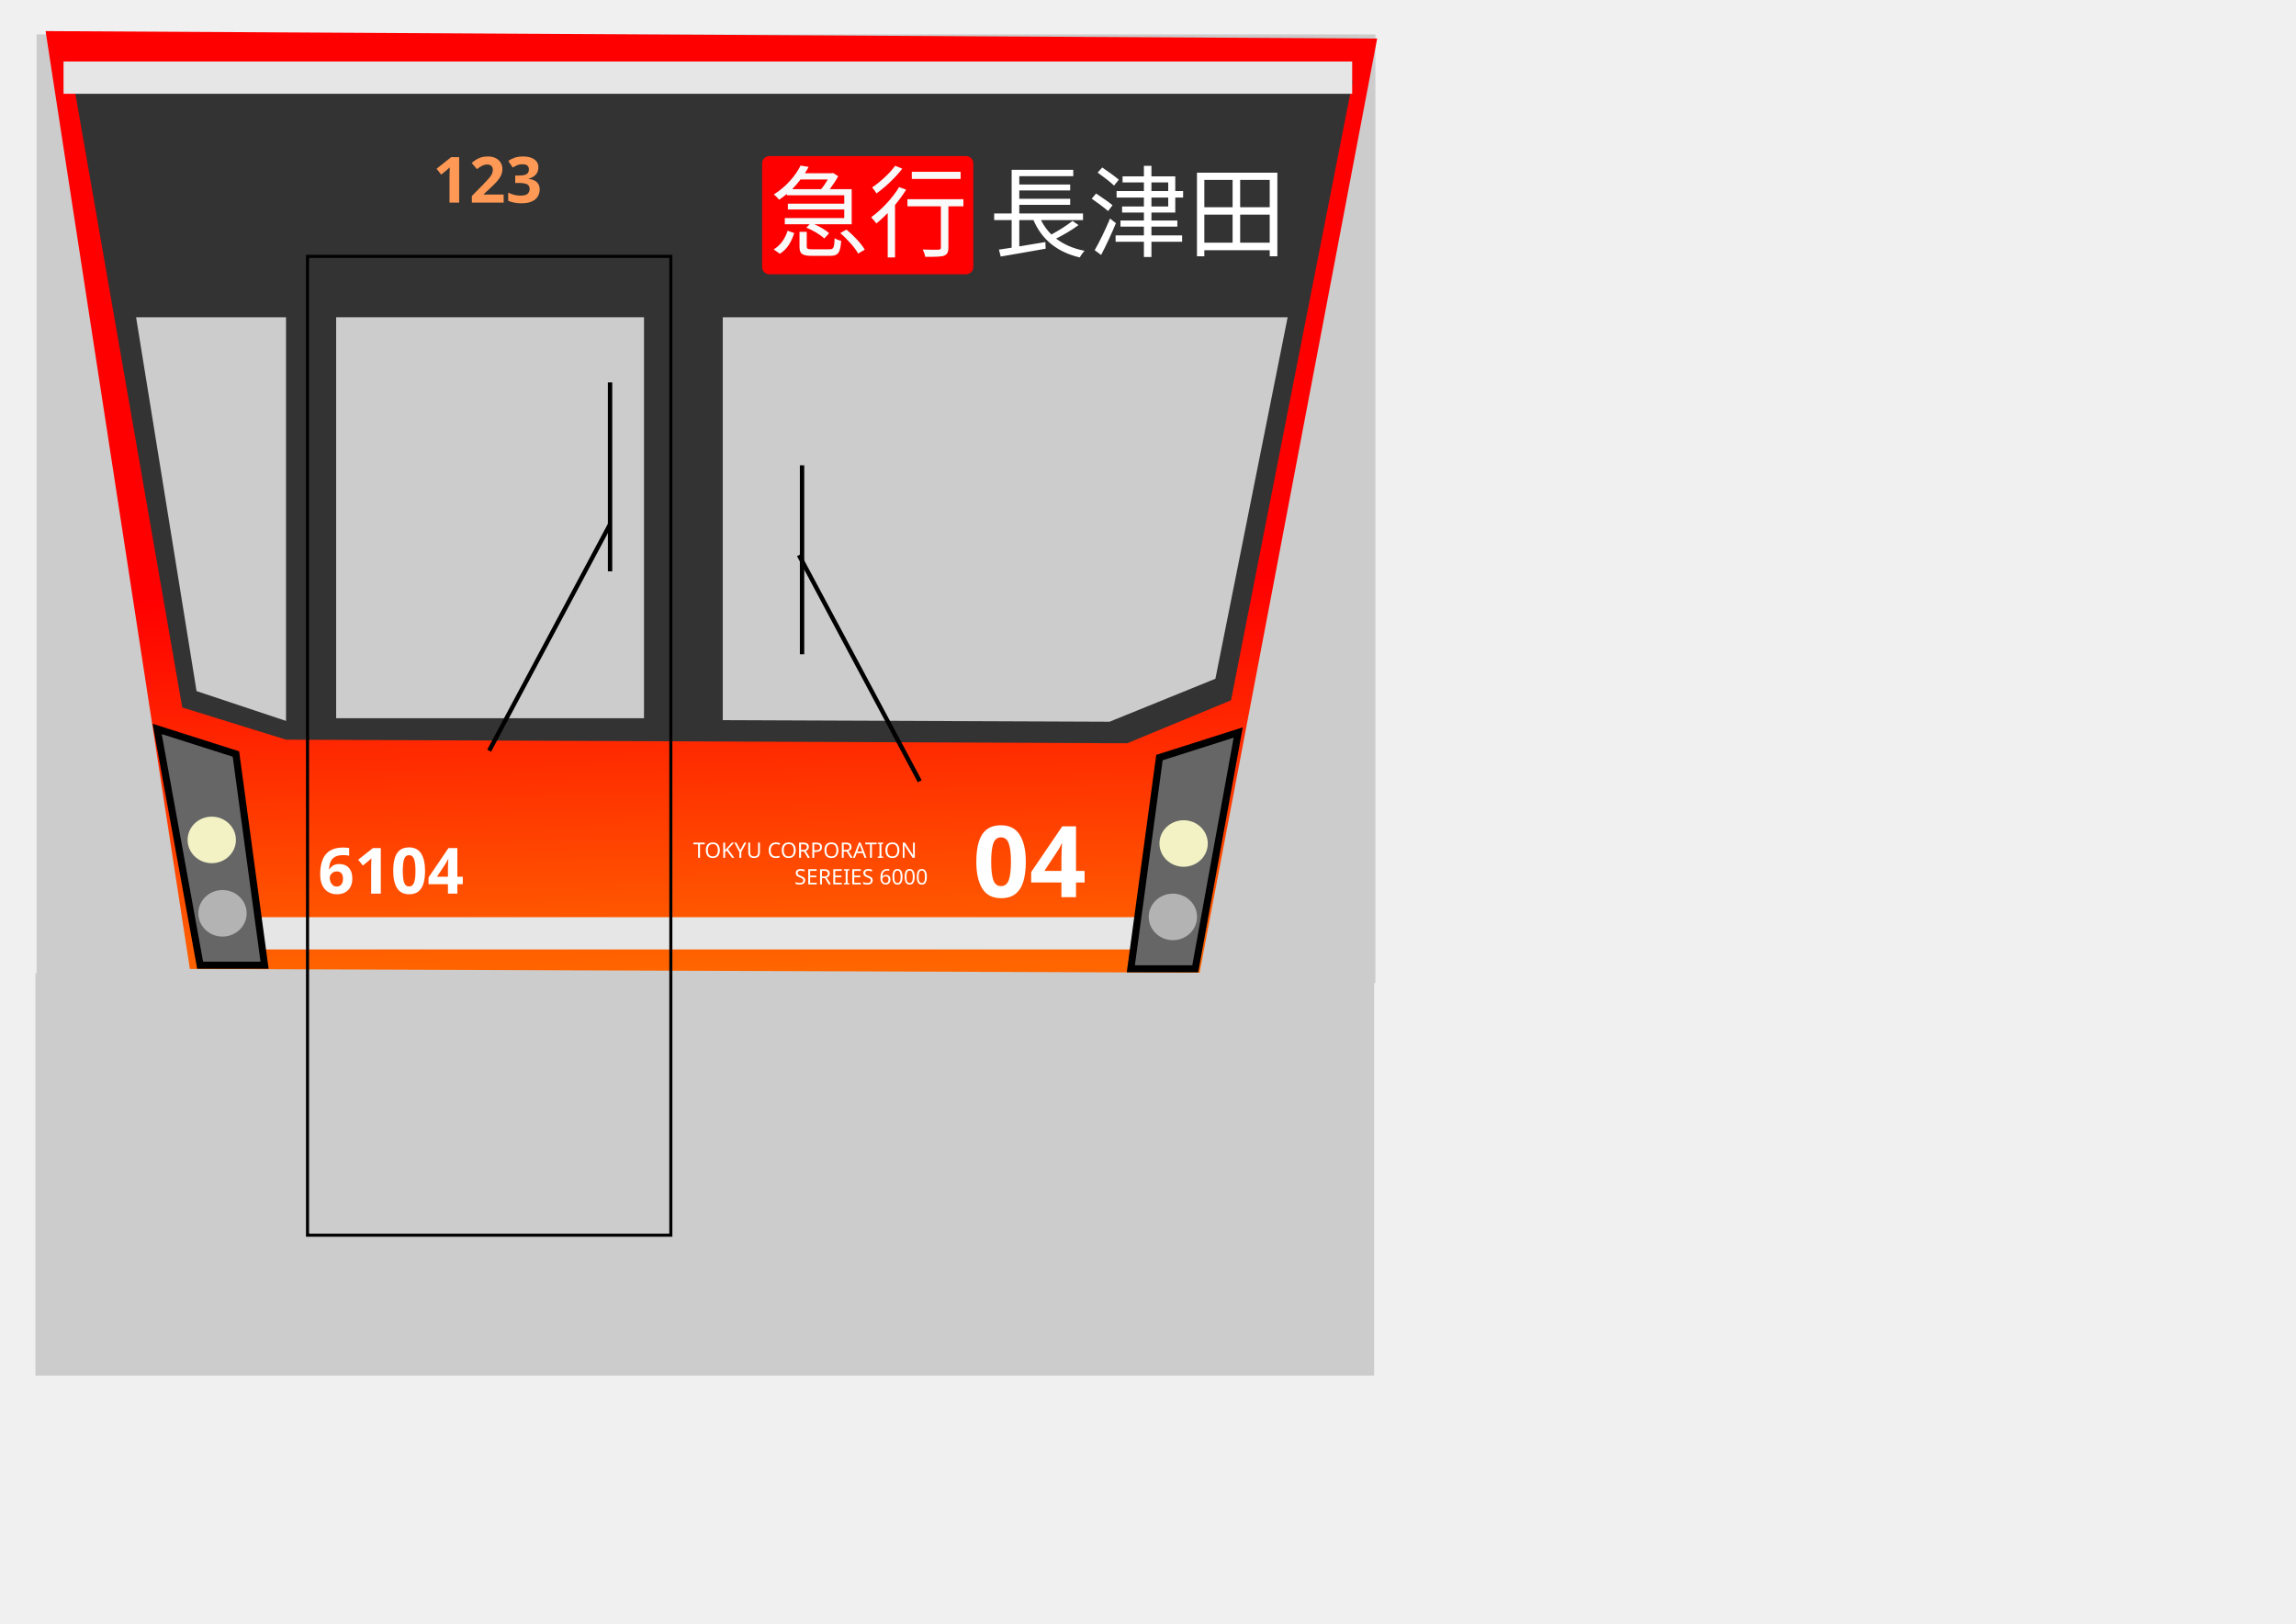
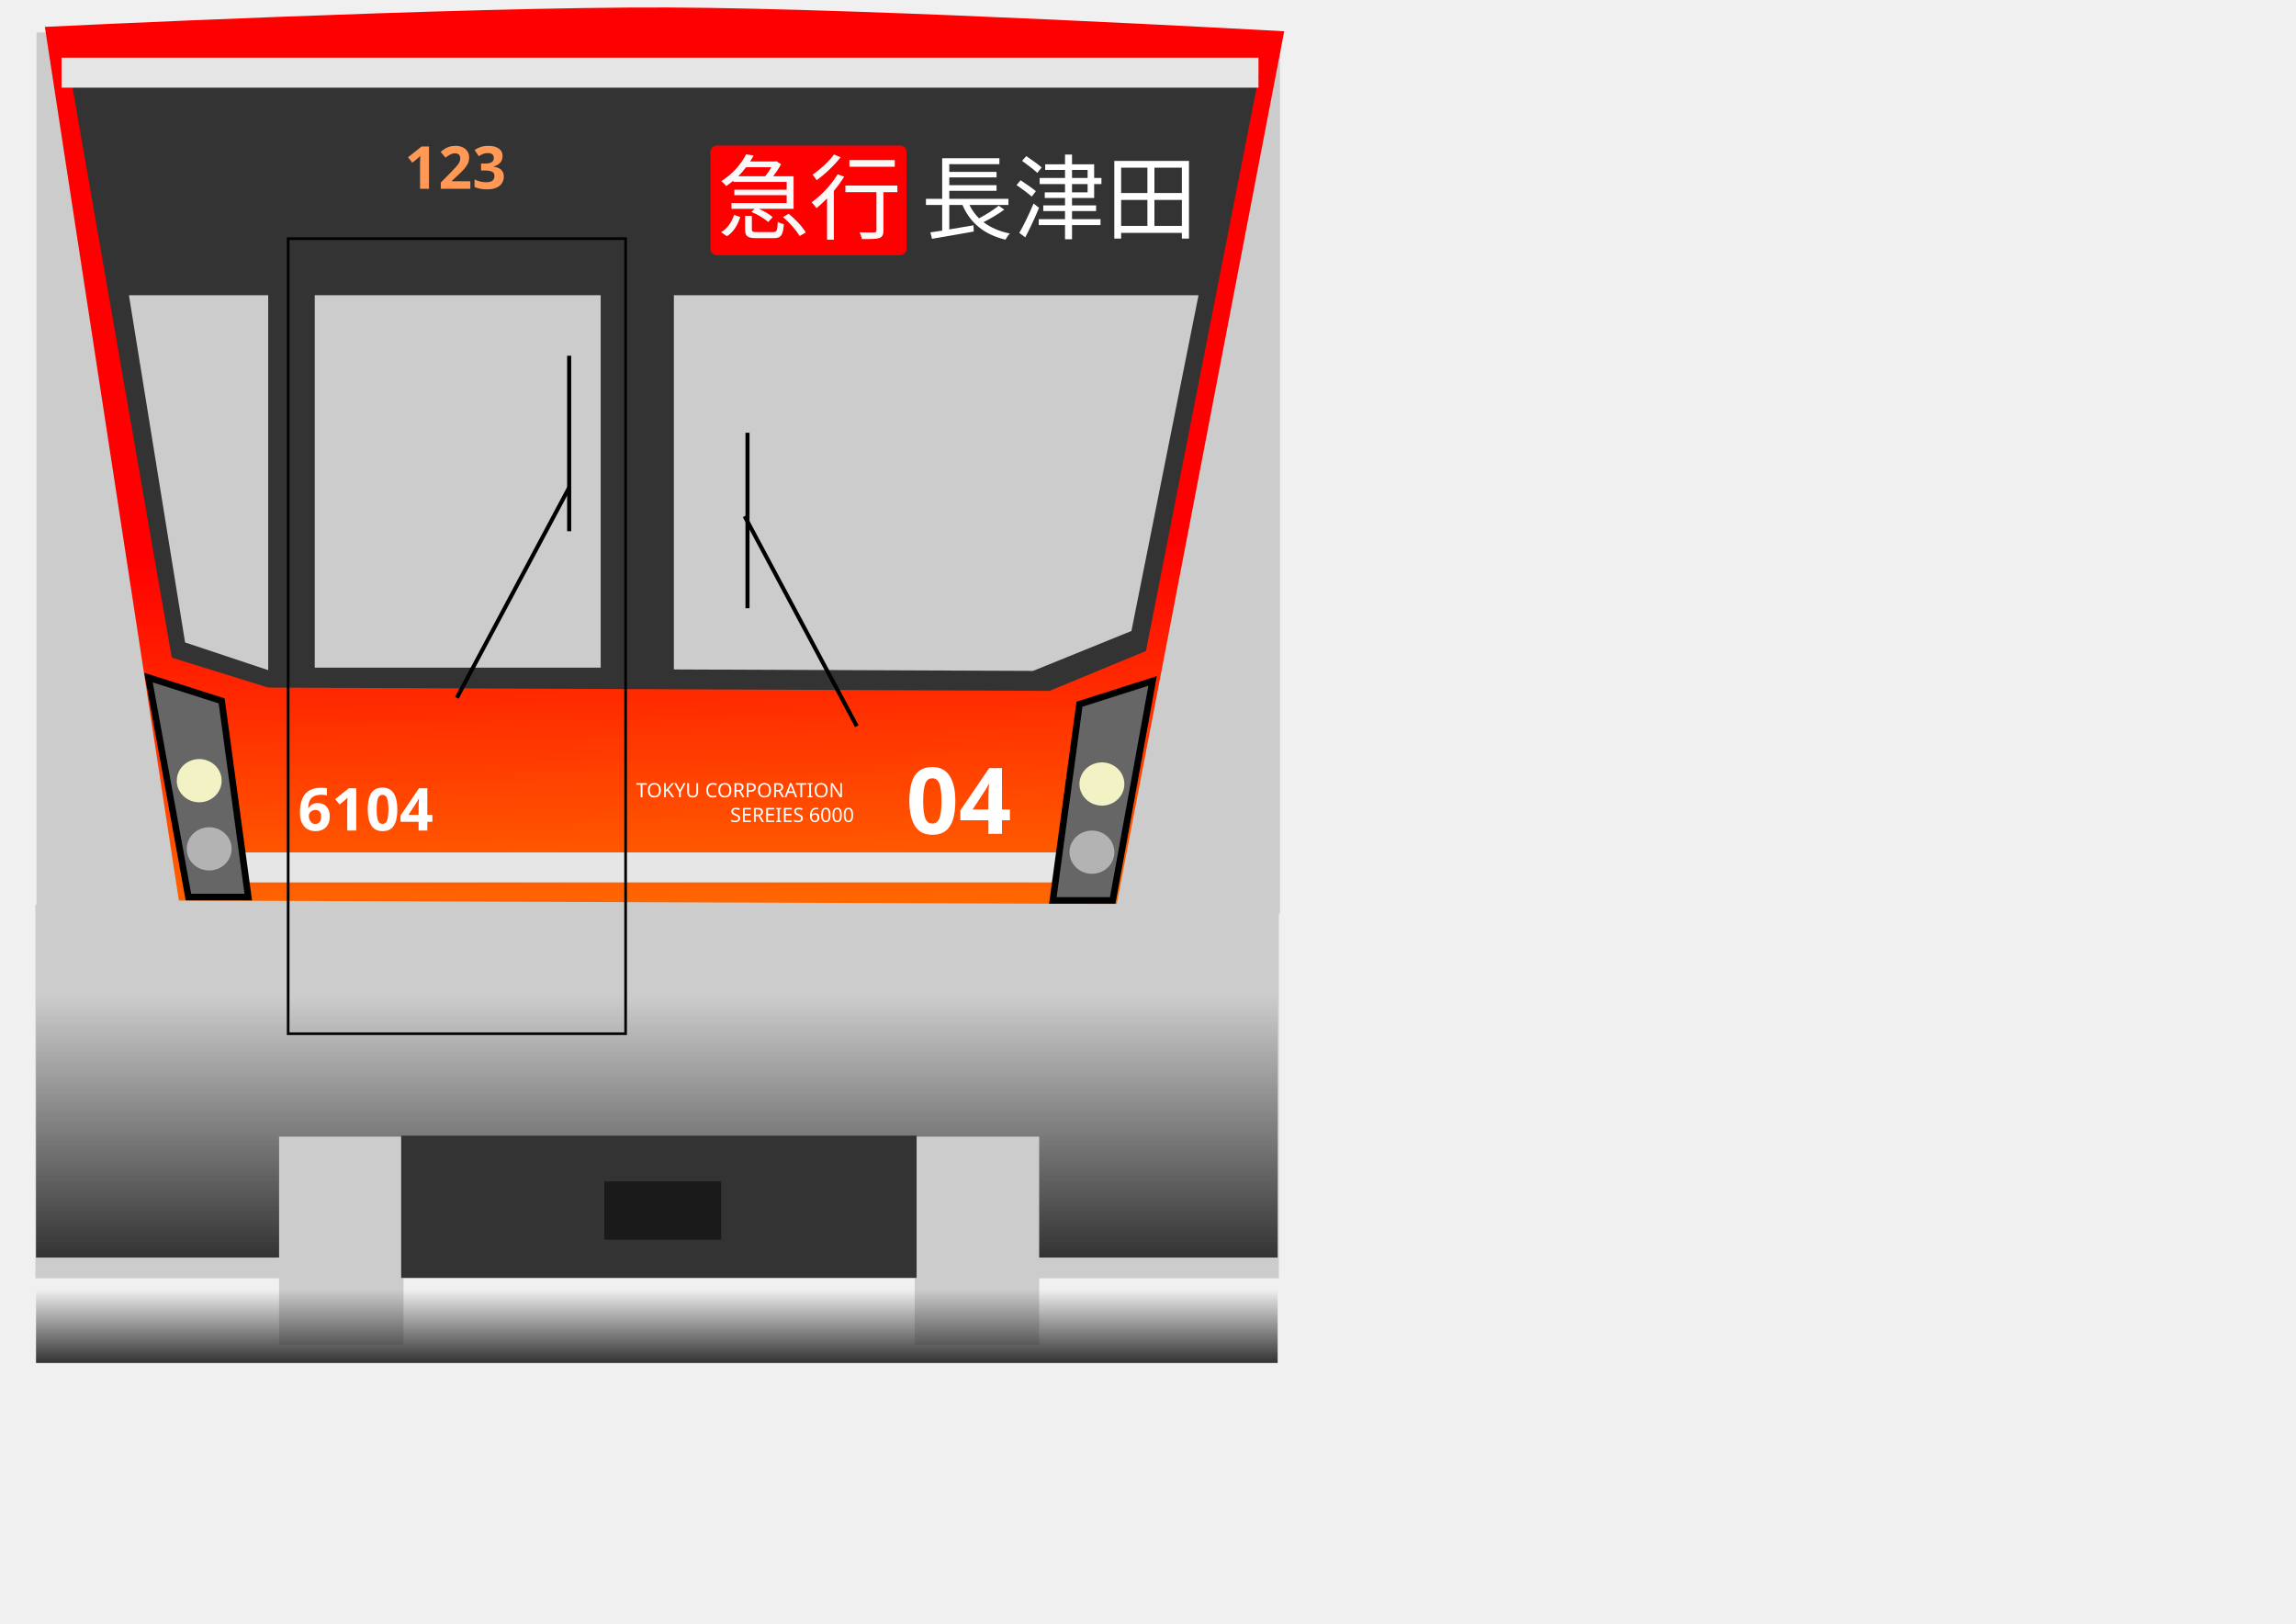
<svg xmlns="http://www.w3.org/2000/svg" xmlns:xlink="http://www.w3.org/1999/xlink" width="1052.362" height="744.094" id="svg2" version="1.1">
  <defs id="defs4">
+     <linearGradient id="linearGradient4294">
+       <stop style="stop-color:#333333;stop-opacity:1;" offset="0" id="stop4296" />
+       <stop style="stop-color:#333333;stop-opacity:0;" offset="1" id="stop4298" />
+     </linearGradient>
    <linearGradient id="linearGradient3889">
      <stop style="stop-color:#ff0000;stop-opacity:1;" offset="0" id="stop3891" />
      <stop style="stop-color:#ff6600;stop-opacity:1" offset="1" id="stop3893" />
    </linearGradient>
    <linearGradient id="linearGradient3838">
      <stop style="stop-color:#ff0f00;stop-opacity:0.247;" offset="0" id="stop3850" />
      <stop style="stop-color:#ff6600;stop-opacity:0;" offset="1" id="stop3842" />
    </linearGradient>
    <linearGradient xlink:href="#linearGradient3889" id="linearGradient4060" gradientUnits="userSpaceOnUse" gradientTransform="matrix(0.7109334,0,0,0.7419662,-452.0015,-117.3076)" x1="755.089" y1="667.999" x2="756.099" y2="720.022" />
    <linearGradient xlink:href="#linearGradient3889" id="linearGradient4125" gradientUnits="userSpaceOnUse" gradientTransform="matrix(0.7109334,0,0,0.7419662,-452.0015,-117.3076)" x1="755.089" y1="667.999" x2="756.099" y2="720.022" />
    <linearGradient xlink:href="#linearGradient3889" id="linearGradient4162" gradientUnits="userSpaceOnUse" gradientTransform="matrix(3.248377,0,0,3.390172,-2123.186,-1687.12)" x1="755.089" y1="667.999" x2="756.099" y2="720.022" />
+     <linearGradient xlink:href="#linearGradient4294" id="linearGradient4300" x1="17.542" y1="503.525" x2="628.989" y2="503.525" gradientUnits="userSpaceOnUse" gradientTransform="matrix(0.2110656,0,0,6.269231,-932.1676,-2833.834)" />
+     <linearGradient xlink:href="#linearGradient4294" id="linearGradient4320" gradientUnits="userSpaceOnUse" gradientTransform="matrix(0.05942623,0,0,6.269231,-981.5076,-2833.834)" x1="17.542" y1="503.525" x2="628.989" y2="503.525" />
+     <linearGradient xlink:href="#linearGradient3889" id="linearGradient4367" gradientUnits="userSpaceOnUse" gradientTransform="matrix(3.248377,0,0,3.390172,-2123.186,-1687.12)" x1="755.089" y1="667.999" x2="756.099" y2="720.022" />
+     <linearGradient xlink:href="#linearGradient4294" id="linearGradient4369" gradientUnits="userSpaceOnUse" gradientTransform="matrix(0.2110656,0,0,6.269231,-932.1676,-2833.834)" x1="17.542" y1="503.525" x2="628.989" y2="503.525" />
+     <linearGradient xlink:href="#linearGradient4294" id="linearGradient4371" gradientUnits="userSpaceOnUse" gradientTransform="matrix(0.05942623,0,0,6.269231,-981.5076,-2833.834)" x1="17.542" y1="503.525" x2="628.989" y2="503.525" />
  </defs>
  <g id="layer1" transform="translate(0,-308.2683)">
-     <rect style="fill:#cccccc;fill-rule:evenodd;stroke:#000000;stroke-width:0;stroke-linecap:butt;stroke-linejoin:miter;stroke-miterlimit:4;stroke-opacity:1;stroke-dasharray:none" id="rect2996" width="613.614" height="434.78" x="16.792" y="-758.806" transform="scale(1,-1)" />
-     <rect y="754.259" x="16.226" height="184.418" width="613.614" id="rect3044" style="fill:#cccccc;fill-rule:evenodd;stroke:#000000;stroke-width:0;stroke-linecap:butt;stroke-linejoin:miter;stroke-miterlimit:4;stroke-opacity:1;stroke-dasharray:none" />
-     <path style="fill:url(#linearGradient4162);fill-opacity:1;stroke:#000000;stroke-width:0;stroke-linecap:butt;stroke-linejoin:miter;stroke-miterlimit:4;stroke-opacity:1;stroke-dasharray:none" d="M 20.9,322.518 87.018,752.304 549.841,754.016 631.216,325.942 z" id="path3816" />
-     <path style="fill:#333333;fill-opacity:1;stroke:#000000;stroke-width:0;stroke-linecap:butt;stroke-linejoin:miter;stroke-miterlimit:4;stroke-opacity:1;stroke-dasharray:none" d="m 32.666,340.433 50.861,292.041 47.58,14.766 385.559,1.641 47.58,-19.688 55.783,-283.837 z" id="path3897" />
-     <rect y="336.463" x="29.122" height="14.786" width="590.644" id="rect3918" style="fill:#e6e6e6;fill-rule:evenodd;stroke:#000000;stroke-width:0;stroke-linecap:butt;stroke-linejoin:miter;stroke-miterlimit:4;stroke-opacity:1;stroke-dasharray:none" />
-     <rect style="fill:#e6e6e6;fill-rule:evenodd;stroke:#000000;stroke-width:0;stroke-linecap:butt;stroke-linejoin:miter;stroke-miterlimit:4;stroke-opacity:1;stroke-dasharray:none" id="rect3920" width="410.17" height="14.786" x="114.438" y="728.585" />
-     <g id="g3905" transform="matrix(3.248377,0,0,3.248377,-1530.901,-1596.504)">
-       <path id="path3899" d="m 493.46,689.212 6.061,33.335 9.091,0 -4.041,-29.799 z" style="fill:#666666;fill-opacity:1;stroke:#000000;stroke-width:1px;stroke-linecap:butt;stroke-linejoin:miter;stroke-opacity:1" />
-       <path transform="matrix(0.75,0,0,0.8125,124.6276,381.6046)" d="m 506.591,397.865 c 0,2.232 -2.035,4.041 -4.546,4.041 -2.511,0 -4.546,-1.809 -4.546,-4.041 0,-2.232 2.035,-4.041 4.546,-4.041 2.511,0 4.546,1.809 4.546,4.041 z" id="path3901" style="fill:#f2f2c4;fill-opacity:1;stroke-width:0;stroke-miterlimit:4;stroke-dasharray:none" />
-       <path style="fill:#b3b3b3;fill-opacity:1;stroke-width:0;stroke-miterlimit:4;stroke-dasharray:none" id="path3903" d="m 506.591,397.865 c 0,2.232 -2.035,4.041 -4.546,4.041 -2.511,0 -4.546,-1.809 -4.546,-4.041 0,-2.232 2.035,-4.041 4.546,-4.041 2.511,0 4.546,1.809 4.546,4.041 z" transform="matrix(0.75,0,0,0.8125,126.1428,391.9587)" />
-     </g>
-     <g id="g3910" transform="matrix(-3.248377,0,0,3.248377,2170.47,-1594.863)">
-       <path style="fill:#666666;fill-opacity:1;stroke:#000000;stroke-width:1px;stroke-linecap:butt;stroke-linejoin:miter;stroke-opacity:1" d="m 493.46,689.212 6.061,33.335 9.091,0 -4.041,-29.799 z" id="path3912" />
-       <path style="fill:#f2f2c4;fill-opacity:1;stroke-width:0;stroke-miterlimit:4;stroke-dasharray:none" id="path3914" d="m 506.591,397.865 c 0,2.232 -2.035,4.041 -4.546,4.041 -2.511,0 -4.546,-1.809 -4.546,-4.041 0,-2.232 2.035,-4.041 4.546,-4.041 2.511,0 4.546,1.809 4.546,4.041 z" transform="matrix(0.75,0,0,0.8125,124.6276,381.6046)" />
-       <path transform="matrix(0.75,0,0,0.8125,126.1428,391.9587)" d="m 506.591,397.865 c 0,2.232 -2.035,4.041 -4.546,4.041 -2.511,0 -4.546,-1.809 -4.546,-4.041 0,-2.232 2.035,-4.041 4.546,-4.041 2.511,0 4.546,1.809 4.546,4.041 z" id="path3916" style="fill:#b3b3b3;fill-opacity:1;stroke-width:0;stroke-miterlimit:4;stroke-dasharray:none" />
-     </g>
-     <path style="fill:#cccccc;fill-opacity:1;stroke:#000000;stroke-width:0;stroke-linecap:butt;stroke-linejoin:miter;stroke-miterlimit:4;stroke-opacity:1;stroke-dasharray:none" d="m 331.282,453.653 0,184.65 177.26,0.711 48.532,-19.693 33.113,-165.667 -258.905,0 z" id="path3922" />
-     <path style="fill:#cccccc;fill-opacity:1;stroke-width:0;stroke-miterlimit:4;stroke-dasharray:none" d="m 62.375,453.653 27.713,171.327 41.011,13.658 0,-184.985 -68.723,0 z" id="rect3929" />
-     <rect style="fill:#cccccc;fill-opacity:1;stroke-width:0;stroke-miterlimit:4;stroke-dasharray:none" id="rect3934" width="141.098" height="183.756" x="154.076" y="453.653" />
-     <text xml:space="preserve" style="font-size:129.935px;font-style:normal;font-weight:normal;line-height:125%;letter-spacing:0px;word-spacing:0px;fill:#000000;fill-opacity:1;stroke:none;font-family:Sans" x="145.74" y="717.789" id="text3936">
-       <tspan id="tspan3938" x="145.74" y="717.789" style="font-size:29.235px;font-weight:bold;fill:#ffffff;-inkscape-font-specification:Sans Bold">6104</tspan>
-     </text>
-     <text id="text3940" y="719.43" x="445.853" style="font-size:129.935px;font-style:normal;font-weight:normal;line-height:125%;letter-spacing:0px;word-spacing:0px;fill:#000000;fill-opacity:1;stroke:none;font-family:Sans" xml:space="preserve">
-       <tspan style="font-size:45.477px;font-weight:bold;fill:#ffffff;-inkscape-font-specification:Sans Bold" y="719.43" x="445.853" id="tspan3942">04</tspan>
-     </text>
-     <text id="text3944" y="701.383" x="437.971" style="font-size:9.745px;font-style:normal;font-variant:normal;font-weight:normal;font-stretch:normal;text-align:end;line-height:125%;letter-spacing:0px;word-spacing:0px;writing-mode:lr-tb;text-anchor:end;fill:#ffffff;fill-opacity:1;stroke:none;font-family:Sans;-inkscape-font-specification:Sans" xml:space="preserve">
-       <tspan id="tspan3978" x="437.971" y="701.383">TOKYU CORPORATION</tspan>
-       <tspan id="tspan3980" x="437.971" y="713.564">SEREIES 6000</tspan>
-     </text>
-     <rect style="fill:#ff0000;fill-opacity:1;stroke-width:0;stroke-miterlimit:4;stroke-dasharray:none" id="kind_bg" width="96.8" height="54.142" x="349.317" y="379.809" ry="3.281" />
-     <text xml:space="preserve" style="font-size:64.968px;font-style:normal;font-variant:normal;font-weight:normal;font-stretch:normal;text-align:start;line-height:125%;letter-spacing:0px;word-spacing:0px;writing-mode:lr-tb;text-anchor:start;fill:#000000;fill-opacity:1;stroke:none;font-family:Sans;-inkscape-font-specification:Sans" x="352.664" y="422.467" id="kind_string">
-       <tspan id="tspan3958" style="font-size:45.477px;font-style:normal;font-variant:normal;font-weight:normal;font-stretch:normal;text-align:start;line-height:125%;writing-mode:lr-tb;text-anchor:start;fill:#f9f9f9;font-family:Sans;-inkscape-font-specification:Sans" x="352.664" y="422.467">急行</tspan>
-     </text>
-     <text xml:space="preserve" style="font-size:45.477px;font-style:normal;font-variant:normal;font-weight:normal;font-stretch:normal;text-align:start;line-height:125%;letter-spacing:0px;word-spacing:0px;writing-mode:lr-tb;text-anchor:start;fill:#000000;fill-opacity:1;stroke:none;font-family:Sans;-inkscape-font-specification:Sans" x="453.265" y="422.467" id="dest_string">
-       <tspan id="tspan3968" style="fill:#ffffff" x="453.265" y="422.467">長津田</tspan>
-     </text>
-     <text id="train_number" y="401.138" x="198.374" style="font-size:129.935px;font-style:normal;font-weight:normal;line-height:125%;letter-spacing:0px;word-spacing:0px;fill:#000000;fill-opacity:1;stroke:none;font-family:Sans" xml:space="preserve">
-       <tspan style="font-size:29.235px;font-weight:bold;fill:#ff9955;-inkscape-font-specification:Sans Bold" y="401.138" x="198.374" id="tspan3972">123</tspan>
-     </text>
-     <rect style="fill:none;stroke-width:1;stroke-miterlimit:4;stroke-dasharray:none" id="rect3974" width="201.803" height="454.468" x="142.591" y="430.671" ry="3.281" />
-     <rect style="fill:none;stroke:#000000;stroke-width:1.404;stroke-miterlimit:4;stroke-opacity:1;stroke-dasharray:none" id="rect3976" width="166.521" height="448.576" x="140.95" y="425.748" />
    <text id="text7561" y="569.56" x="901.753" style="font-size:14.219px;font-style:normal;font-variant:normal;font-weight:normal;font-stretch:normal;text-align:start;line-height:125%;letter-spacing:0px;word-spacing:0px;writing-mode:lr-tb;text-anchor:start;fill:#000000;fill-opacity:1;stroke:none;font-family:Sans;-inkscape-font-specification:Sans" xml:space="preserve">
      <tspan y="569.56" x="901.753" style="font-size:9.953px;font-style:normal;font-variant:normal;font-weight:normal;font-stretch:normal;text-align:start;line-height:125%;writing-mode:lr-tb;text-anchor:start;fill:#f9f9f9;font-family:Sans;-inkscape-font-specification:Sans" id="tspan7563" />
    </text>
-     <path style="fill:none;stroke:#000000;stroke-width:2;stroke-linecap:butt;stroke-linejoin:miter;stroke-opacity:1;stroke-miterlimit:4;stroke-dasharray:none" d="m 367.618,213.248 0,86.582" id="path3819" transform="translate(0,308.2683)" />
-     <path id="path3821" d="m 279.618,483.516 0,86.582" style="fill:none;stroke:#000000;stroke-width:2;stroke-linecap:butt;stroke-linejoin:miter;stroke-opacity:1;stroke-miterlimit:4;stroke-dasharray:none" />
-     <path style="fill:none;stroke:#000000;stroke-width:2;stroke-linecap:butt;stroke-linejoin:miter;stroke-opacity:1;stroke-miterlimit:4;stroke-dasharray:none" d="m 366.199,254.41 55.356,103.614 0,0 0,0 0,0 0,0" id="path3823" transform="translate(0,308.2683)" />
-     <path id="path3825" d="m 279.555,548.678 -55.356,103.614 0,0 0,0 0,0 0,0" style="fill:none;stroke:#000000;stroke-width:2;stroke-linecap:butt;stroke-linejoin:miter;stroke-opacity:1;stroke-miterlimit:4;stroke-dasharray:none" />
+     <g id="g4322" transform="matrix(0.9288368,0,0,0.9288368,1.154682,22.18068)">
+       <rect transform="scale(1,-1)" y="-758.806" x="16.792" height="434.78" width="613.614" id="rect2996" style="fill:#cccccc;fill-rule:evenodd;stroke:#000000;stroke-width:0;stroke-linecap:butt;stroke-linejoin:miter;stroke-miterlimit:4;stroke-opacity:1;stroke-dasharray:none" />
+       <rect style="fill:#cccccc;fill-rule:evenodd;stroke:#000000;stroke-width:0;stroke-linecap:butt;stroke-linejoin:miter;stroke-miterlimit:4;stroke-opacity:1;stroke-dasharray:none" id="rect3044" width="613.614" height="184.418" x="16.226" y="754.259" />
+       <path id="path3816" d="M 20.9,321.265 87.018,752.304 549.841,754.016 632.469,323.436 c 0,0 -201.582,-11.32 -303.905,-11.736 -102.323,-0.416 -307.664,9.564 -307.664,9.564 z" style="fill:url(#linearGradient4367);fill-opacity:1;stroke:#000000;stroke-width:0;stroke-linecap:butt;stroke-linejoin:miter;stroke-miterlimit:4;stroke-opacity:1;stroke-dasharray:none" />
+       <path id="path3897" d="m 32.666,340.433 50.861,292.041 47.58,14.766 385.559,1.641 47.58,-19.688 55.783,-283.837 z" style="fill:#333333;fill-opacity:1;stroke:#000000;stroke-width:0;stroke-linecap:butt;stroke-linejoin:miter;stroke-miterlimit:4;stroke-opacity:1;stroke-dasharray:none" />
+       <rect style="fill:#e6e6e6;fill-rule:evenodd;stroke:#000000;stroke-width:0;stroke-linecap:butt;stroke-linejoin:miter;stroke-miterlimit:4;stroke-opacity:1;stroke-dasharray:none" id="rect3918" width="590.644" height="14.786" x="29.122" y="336.463" />
+       <rect y="728.585" x="114.438" height="14.786" width="410.17" id="rect3920" style="fill:#e6e6e6;fill-rule:evenodd;stroke:#000000;stroke-width:0;stroke-linecap:butt;stroke-linejoin:miter;stroke-miterlimit:4;stroke-opacity:1;stroke-dasharray:none" />
+       <g transform="matrix(3.248377,0,0,3.248377,-1530.901,-1596.504)" id="g3905">
+         <path style="fill:#666666;fill-opacity:1;stroke:#000000;stroke-width:1px;stroke-linecap:butt;stroke-linejoin:miter;stroke-opacity:1" d="m 493.46,689.212 6.061,33.335 9.091,0 -4.041,-29.799 z" id="path3899" />
+         <path style="fill:#f2f2c4;fill-opacity:1;stroke-width:0;stroke-miterlimit:4;stroke-dasharray:none" id="path3901" d="m 506.591,397.865 c 0,2.232 -2.035,4.041 -4.546,4.041 -2.511,0 -4.546,-1.809 -4.546,-4.041 0,-2.232 2.035,-4.041 4.546,-4.041 2.511,0 4.546,1.809 4.546,4.041 z" transform="matrix(0.75,0,0,0.8125,124.6276,381.6046)" />
+         <path transform="matrix(0.75,0,0,0.8125,126.1428,391.9587)" d="m 506.591,397.865 c 0,2.232 -2.035,4.041 -4.546,4.041 -2.511,0 -4.546,-1.809 -4.546,-4.041 0,-2.232 2.035,-4.041 4.546,-4.041 2.511,0 4.546,1.809 4.546,4.041 z" id="path3903" style="fill:#b3b3b3;fill-opacity:1;stroke-width:0;stroke-miterlimit:4;stroke-dasharray:none" />
+       </g>
+       <g transform="matrix(-3.248377,0,0,3.248377,2170.47,-1594.863)" id="g3910">
+         <path id="path3912" d="m 493.46,689.212 6.061,33.335 9.091,0 -4.041,-29.799 z" style="fill:#666666;fill-opacity:1;stroke:#000000;stroke-width:1px;stroke-linecap:butt;stroke-linejoin:miter;stroke-opacity:1" />
+         <path transform="matrix(0.75,0,0,0.8125,124.6276,381.6046)" d="m 506.591,397.865 c 0,2.232 -2.035,4.041 -4.546,4.041 -2.511,0 -4.546,-1.809 -4.546,-4.041 0,-2.232 2.035,-4.041 4.546,-4.041 2.511,0 4.546,1.809 4.546,4.041 z" id="path3914" style="fill:#f2f2c4;fill-opacity:1;stroke-width:0;stroke-miterlimit:4;stroke-dasharray:none" />
+         <path style="fill:#b3b3b3;fill-opacity:1;stroke-width:0;stroke-miterlimit:4;stroke-dasharray:none" id="path3916" d="m 506.591,397.865 c 0,2.232 -2.035,4.041 -4.546,4.041 -2.511,0 -4.546,-1.809 -4.546,-4.041 0,-2.232 2.035,-4.041 4.546,-4.041 2.511,0 4.546,1.809 4.546,4.041 z" transform="matrix(0.75,0,0,0.8125,126.1428,391.9587)" />
+       </g>
+       <path id="path3922" d="m 331.282,453.653 0,184.65 177.26,0.711 48.532,-19.693 33.113,-165.667 -258.905,0 z" style="fill:#cccccc;fill-opacity:1;stroke:#000000;stroke-width:0;stroke-linecap:butt;stroke-linejoin:miter;stroke-miterlimit:4;stroke-opacity:1;stroke-dasharray:none" />
+       <path id="rect3929" d="m 62.375,453.653 27.713,171.327 41.011,13.658 0,-184.985 -68.723,0 z" style="fill:#cccccc;fill-opacity:1;stroke-width:0;stroke-miterlimit:4;stroke-dasharray:none" />
+       <rect y="453.653" x="154.076" height="183.756" width="141.098" id="rect3934" style="fill:#cccccc;fill-opacity:1;stroke-width:0;stroke-miterlimit:4;stroke-dasharray:none" />
+       <text id="text3936" y="717.789" x="145.74" style="font-size:129.935px;font-style:normal;font-weight:normal;line-height:125%;letter-spacing:0px;word-spacing:0px;fill:#000000;fill-opacity:1;stroke:none;font-family:Sans" xml:space="preserve">
+         <tspan style="font-size:29.235px;font-weight:bold;fill:#ffffff;-inkscape-font-specification:Sans Bold" y="717.789" x="145.74" id="tspan3938">6104</tspan>
+       </text>
+       <text xml:space="preserve" style="font-size:129.935px;font-style:normal;font-weight:normal;line-height:125%;letter-spacing:0px;word-spacing:0px;fill:#000000;fill-opacity:1;stroke:none;font-family:Sans" x="445.853" y="719.43" id="text3940">
+         <tspan id="tspan3942" x="445.853" y="719.43" style="font-size:45.477px;font-weight:bold;fill:#ffffff;-inkscape-font-specification:Sans Bold">04</tspan>
+       </text>
+       <text xml:space="preserve" style="font-size:9.745px;font-style:normal;font-variant:normal;font-weight:normal;font-stretch:normal;text-align:end;line-height:125%;letter-spacing:0px;word-spacing:0px;writing-mode:lr-tb;text-anchor:end;fill:#ffffff;fill-opacity:1;stroke:none;font-family:Sans;-inkscape-font-specification:Sans" x="437.971" y="701.383" id="text3944">
+         <tspan y="701.383" x="437.971" id="tspan3978">TOKYU CORPORATION</tspan>
+         <tspan y="713.564" x="437.971" id="tspan3980">SEREIES 6000</tspan>
+       </text>
+       <rect ry="3.281" y="379.809" x="349.317" height="54.142" width="96.8" id="kind_bg" style="fill:#ff0000;fill-opacity:1;stroke-width:0;stroke-miterlimit:4;stroke-dasharray:none" />
+       <text id="kind_string" y="422.467" x="352.664" style="font-size:64.968px;font-style:normal;font-variant:normal;font-weight:normal;font-stretch:normal;text-align:start;line-height:125%;letter-spacing:0px;word-spacing:0px;writing-mode:lr-tb;text-anchor:start;fill:#000000;fill-opacity:1;stroke:none;font-family:Sans;-inkscape-font-specification:Sans" xml:space="preserve">
+         <tspan y="422.467" x="352.664" style="font-size:45.477px;font-style:normal;font-variant:normal;font-weight:normal;font-stretch:normal;text-align:start;line-height:125%;writing-mode:lr-tb;text-anchor:start;fill:#f9f9f9;font-family:Sans;-inkscape-font-specification:Sans" id="tspan3958">急行</tspan>
+       </text>
+       <text id="dest_string" y="422.467" x="453.265" style="font-size:45.477px;font-style:normal;font-variant:normal;font-weight:normal;font-stretch:normal;text-align:start;line-height:125%;letter-spacing:0px;word-spacing:0px;writing-mode:lr-tb;text-anchor:start;fill:#000000;fill-opacity:1;stroke:none;font-family:Sans;-inkscape-font-specification:Sans" xml:space="preserve">
+         <tspan y="422.467" x="453.265" style="fill:#ffffff" id="tspan3968">長津田</tspan>
+       </text>
+       <text xml:space="preserve" style="font-size:129.935px;font-style:normal;font-weight:normal;line-height:125%;letter-spacing:0px;word-spacing:0px;fill:#000000;fill-opacity:1;stroke:none;font-family:Sans" x="198.374" y="401.138" id="train_number">
+         <tspan id="tspan3972" x="198.374" y="401.138" style="font-size:29.235px;font-weight:bold;fill:#ff9955;-inkscape-font-specification:Sans Bold">123</tspan>
+       </text>
+       <rect ry="3.281" y="430.671" x="142.591" height="454.468" width="201.803" id="rect3974" style="fill:none;stroke-width:1;stroke-miterlimit:4;stroke-dasharray:none" />
+       <rect y="425.748" x="140.95" height="392.275" width="166.521" id="rect3976" style="fill:none;stroke:#000000;stroke-width:1.313;stroke-miterlimit:4;stroke-opacity:1;stroke-dasharray:none" />
+       <path transform="translate(0,308.2683)" id="path3819" d="m 367.618,213.248 0,86.582" style="fill:none;stroke:#000000;stroke-width:2;stroke-linecap:butt;stroke-linejoin:miter;stroke-miterlimit:4;stroke-opacity:1;stroke-dasharray:none" />
+       <path style="fill:none;stroke:#000000;stroke-width:2;stroke-linecap:butt;stroke-linejoin:miter;stroke-miterlimit:4;stroke-opacity:1;stroke-dasharray:none" d="m 279.618,483.516 0,86.582" id="path3821" />
+       <path transform="translate(0,308.2683)" id="path3823" d="m 366.199,254.41 55.356,103.614 0,0 0,0 0,0 0,0" style="fill:none;stroke:#000000;stroke-width:2;stroke-linecap:butt;stroke-linejoin:miter;stroke-miterlimit:4;stroke-opacity:1;stroke-dasharray:none" />
+       <path style="fill:none;stroke:#000000;stroke-width:2;stroke-linecap:butt;stroke-linejoin:miter;stroke-miterlimit:4;stroke-opacity:1;stroke-dasharray:none" d="m 279.555,548.678 -55.356,103.614 0,0 0,0 0,0 0,0" id="path3825" />
+       <rect transform="matrix(0,-1,1,0,0,0)" y="16.53" x="-928.465" height="612.701" width="129.056" id="rect3516" style="fill:url(#linearGradient4369);fill-opacity:1;stroke:none" />
+       <rect y="868.805" x="136.478" height="102.743" width="61.395" id="rect4302" style="fill:#cccccc;fill-opacity:1;stroke:none" />
+       <rect style="fill:#cccccc;fill-opacity:1;stroke:none" id="rect4304" width="61.395" height="102.743" x="450.151" y="868.805" />
+       <rect y="868.323" x="196.716" height="70.166" width="254.352" id="rect4306" style="fill:#333333;fill-opacity:1;stroke:none" />
+       <rect y="890.876" x="296.953" height="28.818" width="57.636" id="rect4316" style="fill:#1a1a1a;fill-opacity:1;stroke:none" />
+       <rect style="fill:url(#linearGradient4371);fill-opacity:1;stroke:none" id="rect4318" width="36.336" height="612.701" x="-980.465" y="16.53" transform="matrix(0,-1,1,0,0,0)" />
+     </g>
  </g>
</svg>
